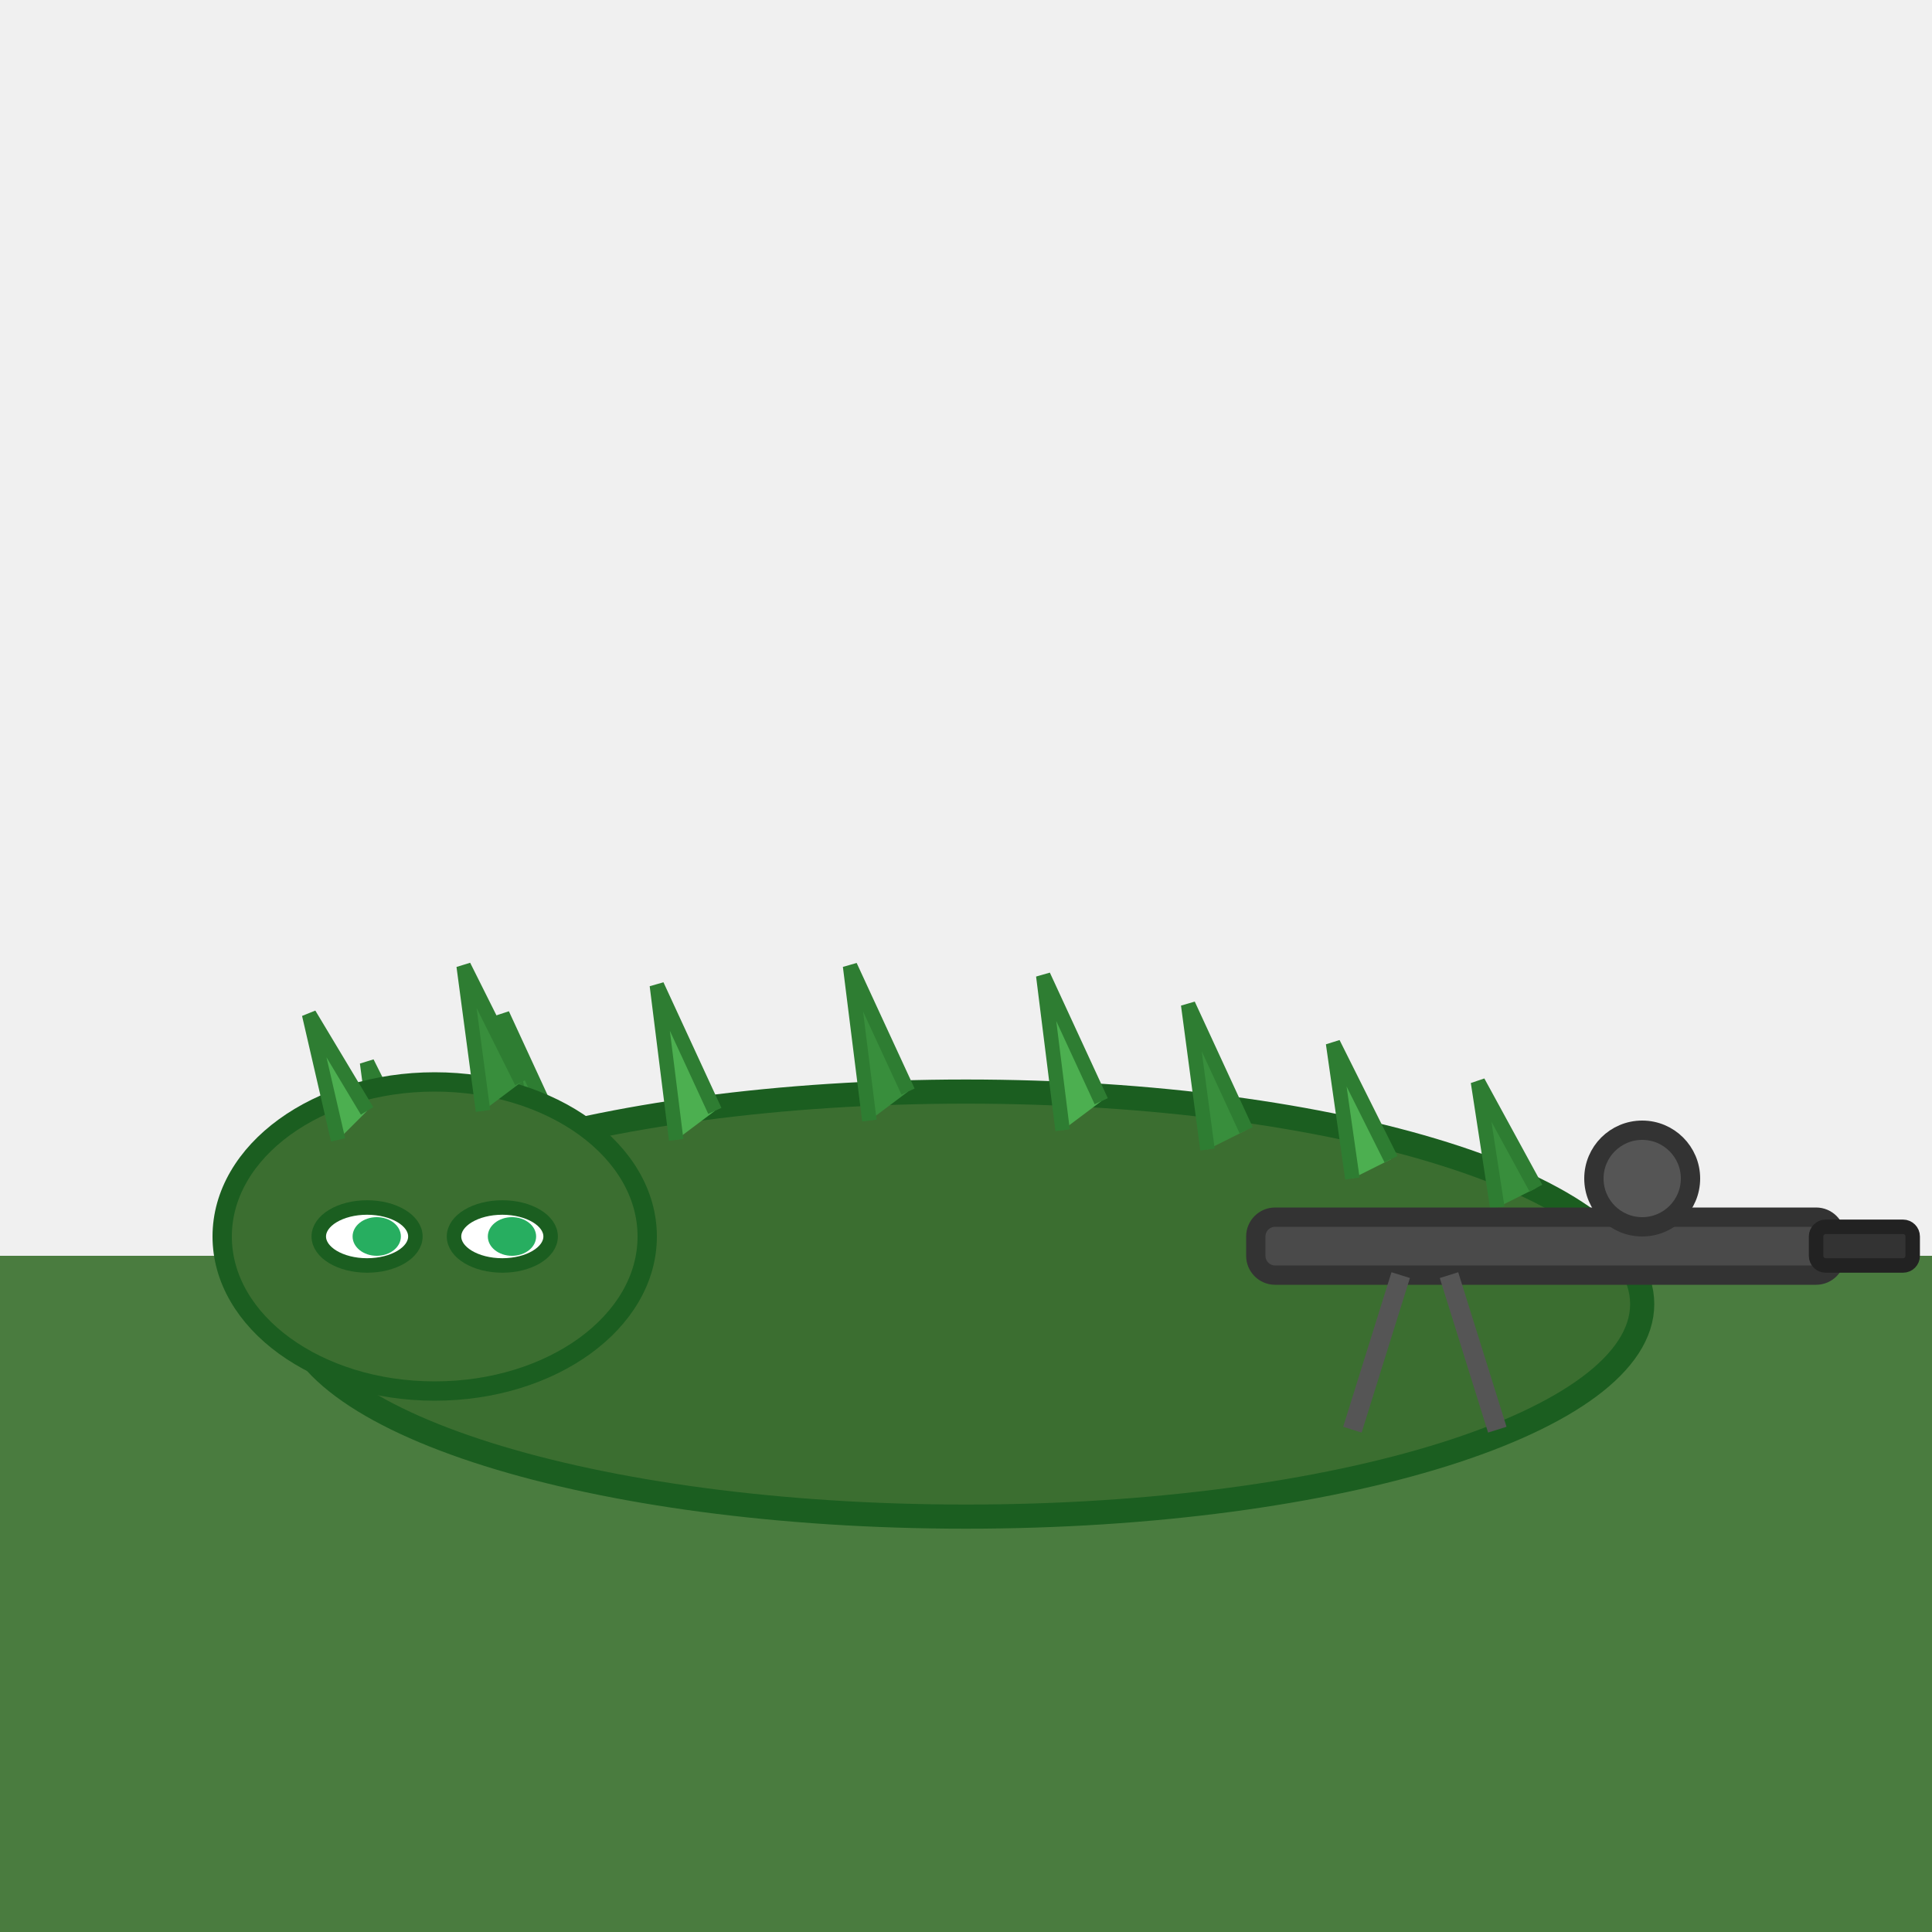
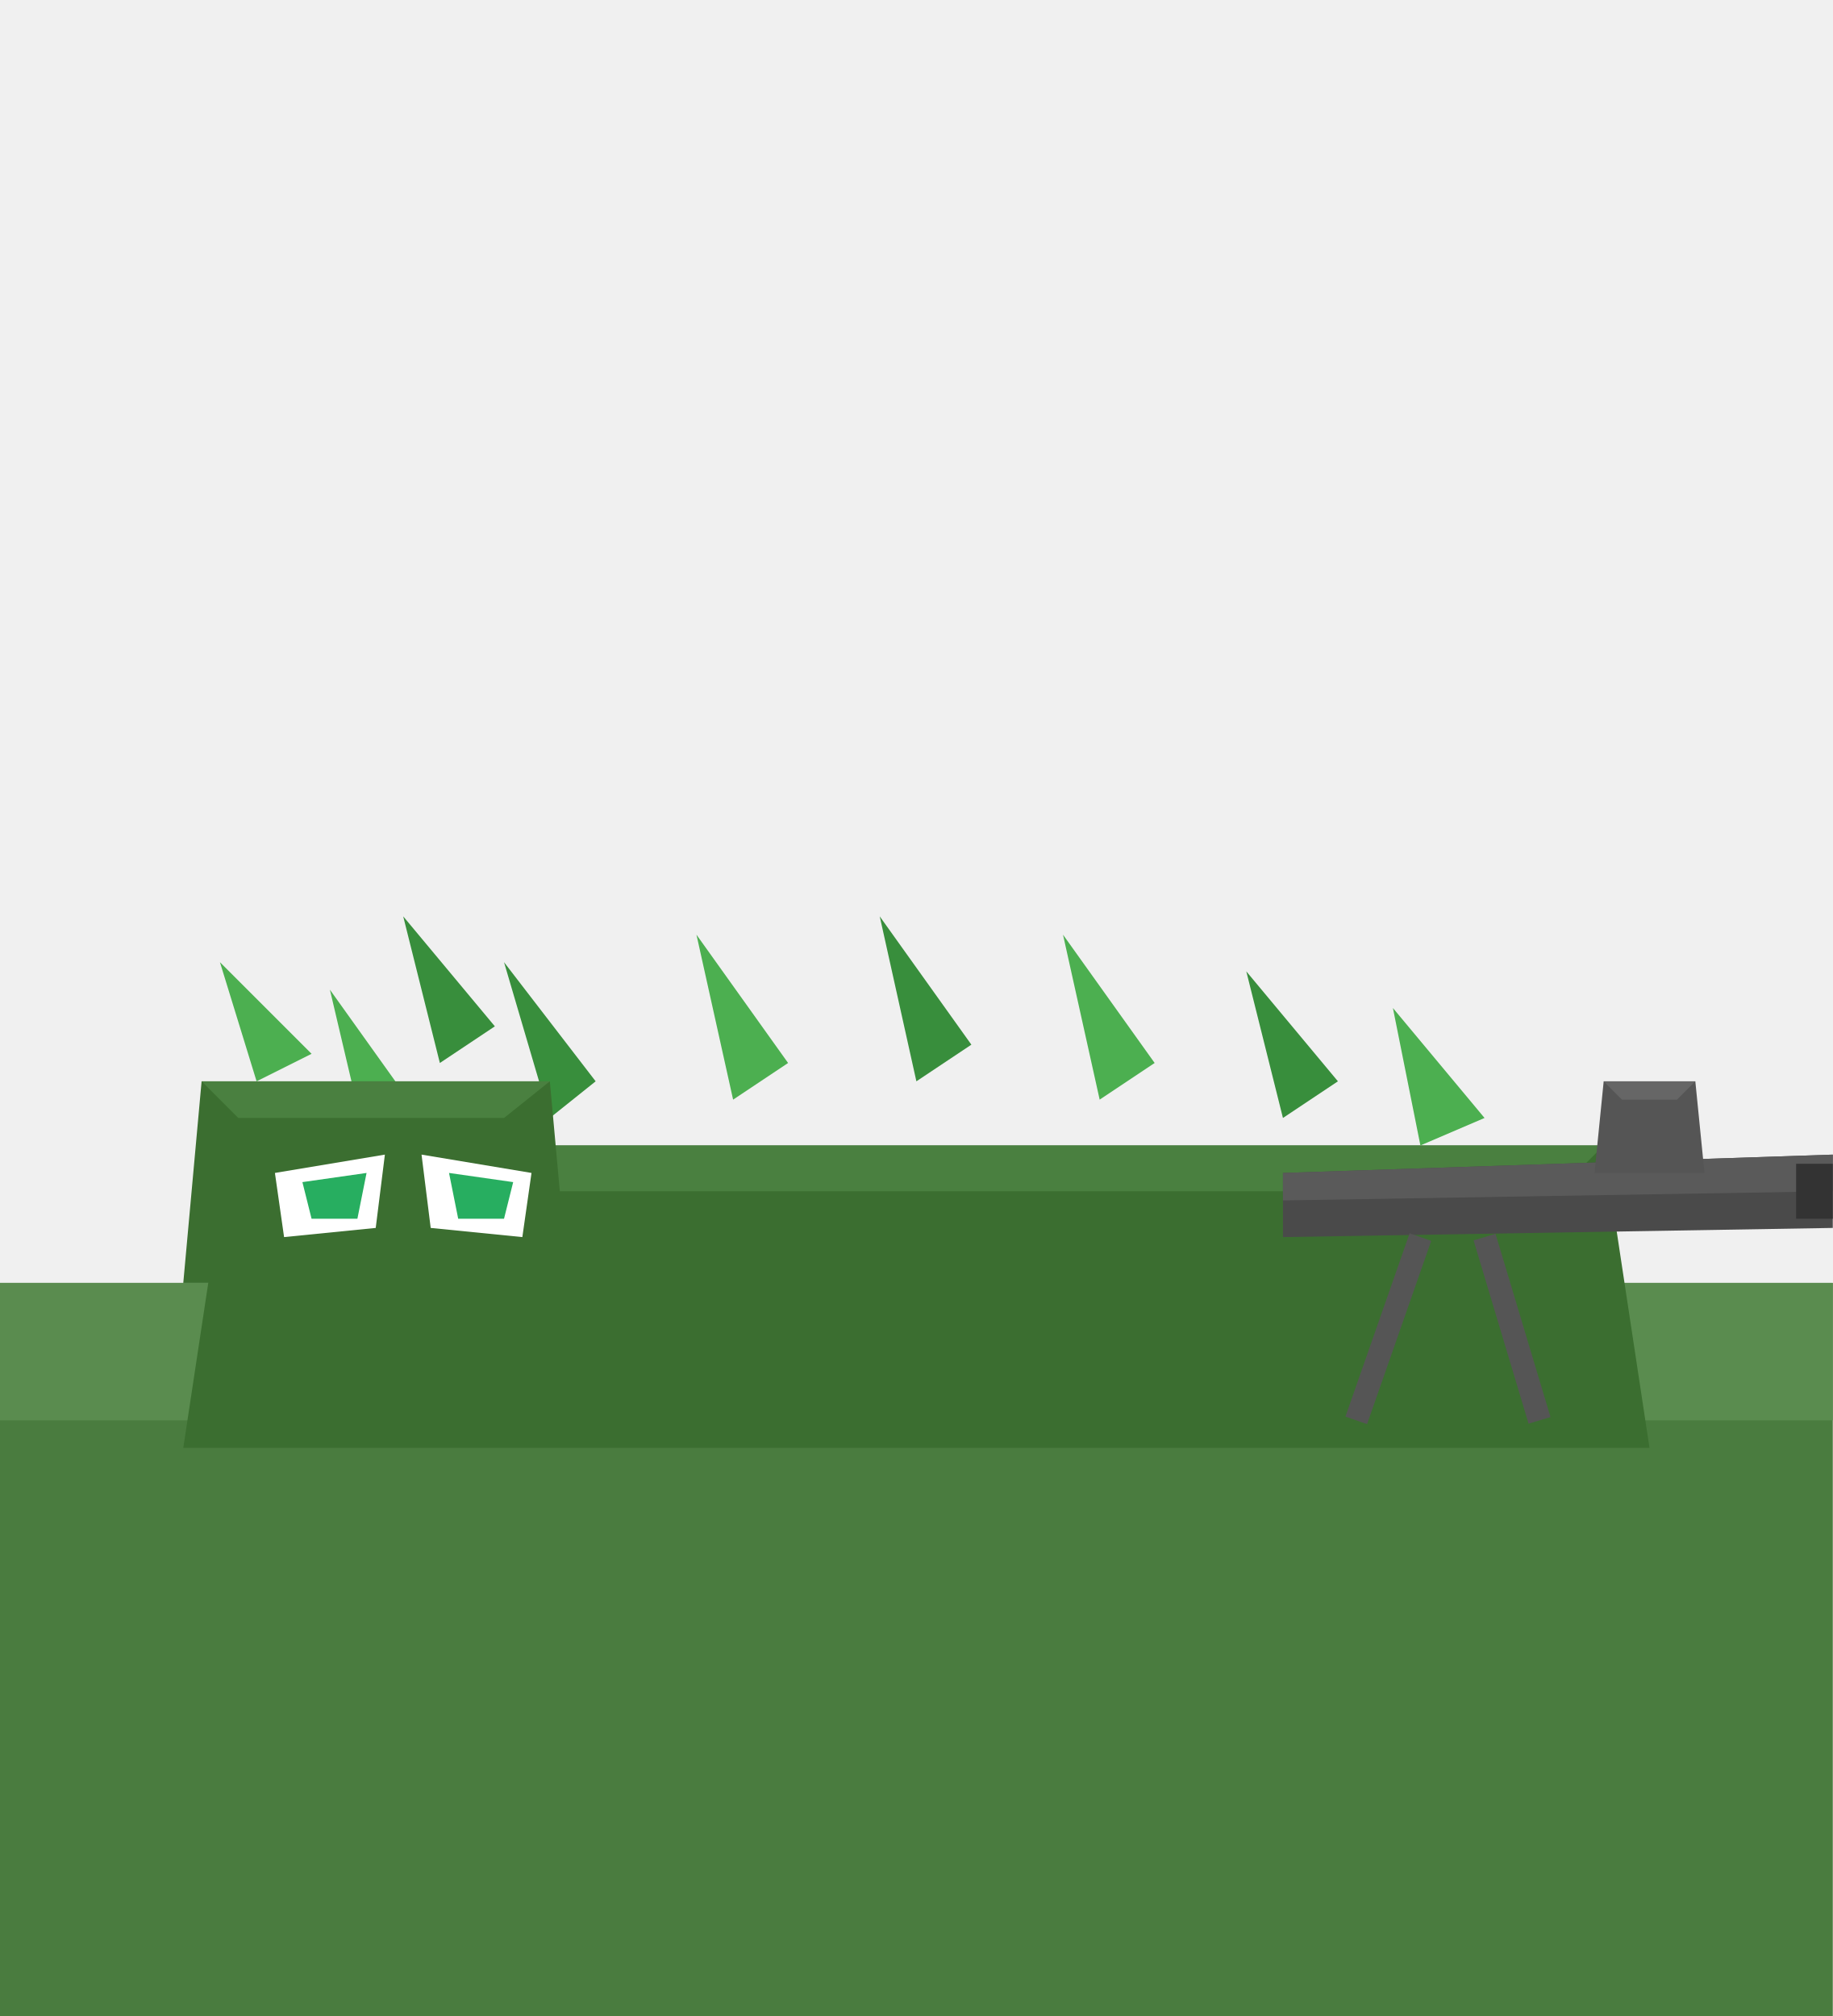
- <svg xmlns="http://www.w3.org/2000/svg" viewBox="0 0 200 200" width="200" height="200">
-   <rect x="0" y="130" width="200" height="70" fill="#4A7C3F" stroke="none" />
-   <ellipse cx="100" cy="135" rx="70" ry="22" fill="#3B6E30" stroke="#1B5E20" stroke-width="2.5" />
-   <path d="M40,125 L38,110 L44,122" fill="#4CAF50" stroke="#2E7D32" stroke-width="1.5" />
-   <path d="M55,120 L52,105 L58,118" fill="#388E3C" stroke="#2E7D32" stroke-width="1.5" />
-   <path d="M70,118 L68,102 L74,115" fill="#4CAF50" stroke="#2E7D32" stroke-width="1.5" />
-   <path d="M90,116 L88,100 L94,113" fill="#388E3C" stroke="#2E7D32" stroke-width="1.5" />
-   <path d="M110,117 L108,101 L114,114" fill="#4CAF50" stroke="#2E7D32" stroke-width="1.5" />
-   <path d="M125,119 L123,104 L129,117" fill="#388E3C" stroke="#2E7D32" stroke-width="1.5" />
-   <path d="M140,122 L138,108 L144,120" fill="#4CAF50" stroke="#2E7D32" stroke-width="1.5" />
-   <path d="M155,125 L153,112 L159,123" fill="#388E3C" stroke="#2E7D32" stroke-width="1.5" />
-   <ellipse cx="45" cy="128" rx="22" ry="16" fill="#3B6E30" stroke="#1B5E20" stroke-width="2" />
-   <path d="M35,118 L32,105 L38,115" fill="#4CAF50" stroke="#2E7D32" stroke-width="1.5" />
-   <path d="M50,115 L48,100 L54,112" fill="#388E3C" stroke="#2E7D32" stroke-width="1.5" />
-   <ellipse cx="38" cy="128" rx="5" ry="3" fill="white" stroke="#1B5E20" stroke-width="1.5" />
-   <ellipse cx="52" cy="128" rx="5" ry="3" fill="white" stroke="#1B5E20" stroke-width="1.5" />
-   <ellipse cx="39" cy="128" rx="2.5" ry="2" fill="#27AE60" />
-   <ellipse cx="53" cy="128" rx="2.5" ry="2" fill="#27AE60" />
-   <rect x="130" y="126" width="60" height="6" rx="2" fill="#4A4A4A" stroke="#333" stroke-width="2" />
-   <circle cx="170" cy="122" r="5" fill="#555" stroke="#333" stroke-width="2" />
-   <rect x="188" y="127" width="10" height="4" rx="1" fill="#333" stroke="#222" stroke-width="1.5" />
-   <line x1="145" y1="132" x2="140" y2="148" stroke="#555" stroke-width="2" />
-   <line x1="150" y1="132" x2="155" y2="148" stroke="#555" stroke-width="2" />
+ <svg xmlns="http://www.w3.org/2000/svg" viewBox="0 0 200 220" width="200" height="220">
+   <polygon points="0,140 200,140 200,220 0,220" fill="#4A7C3F" />
+   <polygon points="0,140 200,140 200,155 0,155" fill="#5A8C4F" />
+   <polygon points="25,125 175,125 180,158 20,158" fill="#3B6E30" />
+   <polygon points="25,125 175,125 170,130 30,130" fill="#4A8040" />
+   <polygon points="40,125 36,108 46,122" fill="#4CAF50" />
+   <polygon points="60,122 55,105 65,118" fill="#388E3C" />
+   <polygon points="80,120 76,102 86,116" fill="#4CAF50" />
+   <polygon points="100,118 96,100 106,114" fill="#388E3C" />
+   <polygon points="120,120 116,102 126,116" fill="#4CAF50" />
+   <polygon points="140,122 136,106 146,118" fill="#388E3C" />
+   <polygon points="155,125 152,110 162,122" fill="#4CAF50" />
+   <polygon points="22,118 60,118 62,140 20,140" fill="#3B6E30" />
+   <polygon points="22,118 60,118 55,122 26,122" fill="#4A8040" />
+   <polygon points="28,118 24,105 34,115" fill="#4CAF50" />
+   <polygon points="48,116 44,100 54,112" fill="#388E3C" />
+   <polygon points="30,128 42,126 41,134 31,135" fill="white" />
+   <polygon points="46,126 58,128 57,135 47,134" fill="white" />
+   <polygon points="33,129 40,128 39,133 34,133" fill="#27AE60" />
+   <polygon points="49,128 56,129 55,133 50,133" fill="#27AE60" />
+   <polygon points="140,128 200,126 200,134 140,135" fill="#4A4A4A" />
+   <polygon points="140,128 200,126 200,130 140,131" fill="#5A5A5A" />
+   <polygon points="175,118 185,118 186,128 174,128" fill="#555" />
+   <polygon points="175,118 185,118 183,120 177,120" fill="#666" />
+   <line x1="155" y1="135" x2="148" y2="155" stroke="#555" stroke-width="2.5" />
+   <line x1="162" y1="135" x2="168" y2="155" stroke="#555" stroke-width="2.5" />
+   <polygon points="196,127 200,127 200,133 196,133" fill="#333" />
</svg>
